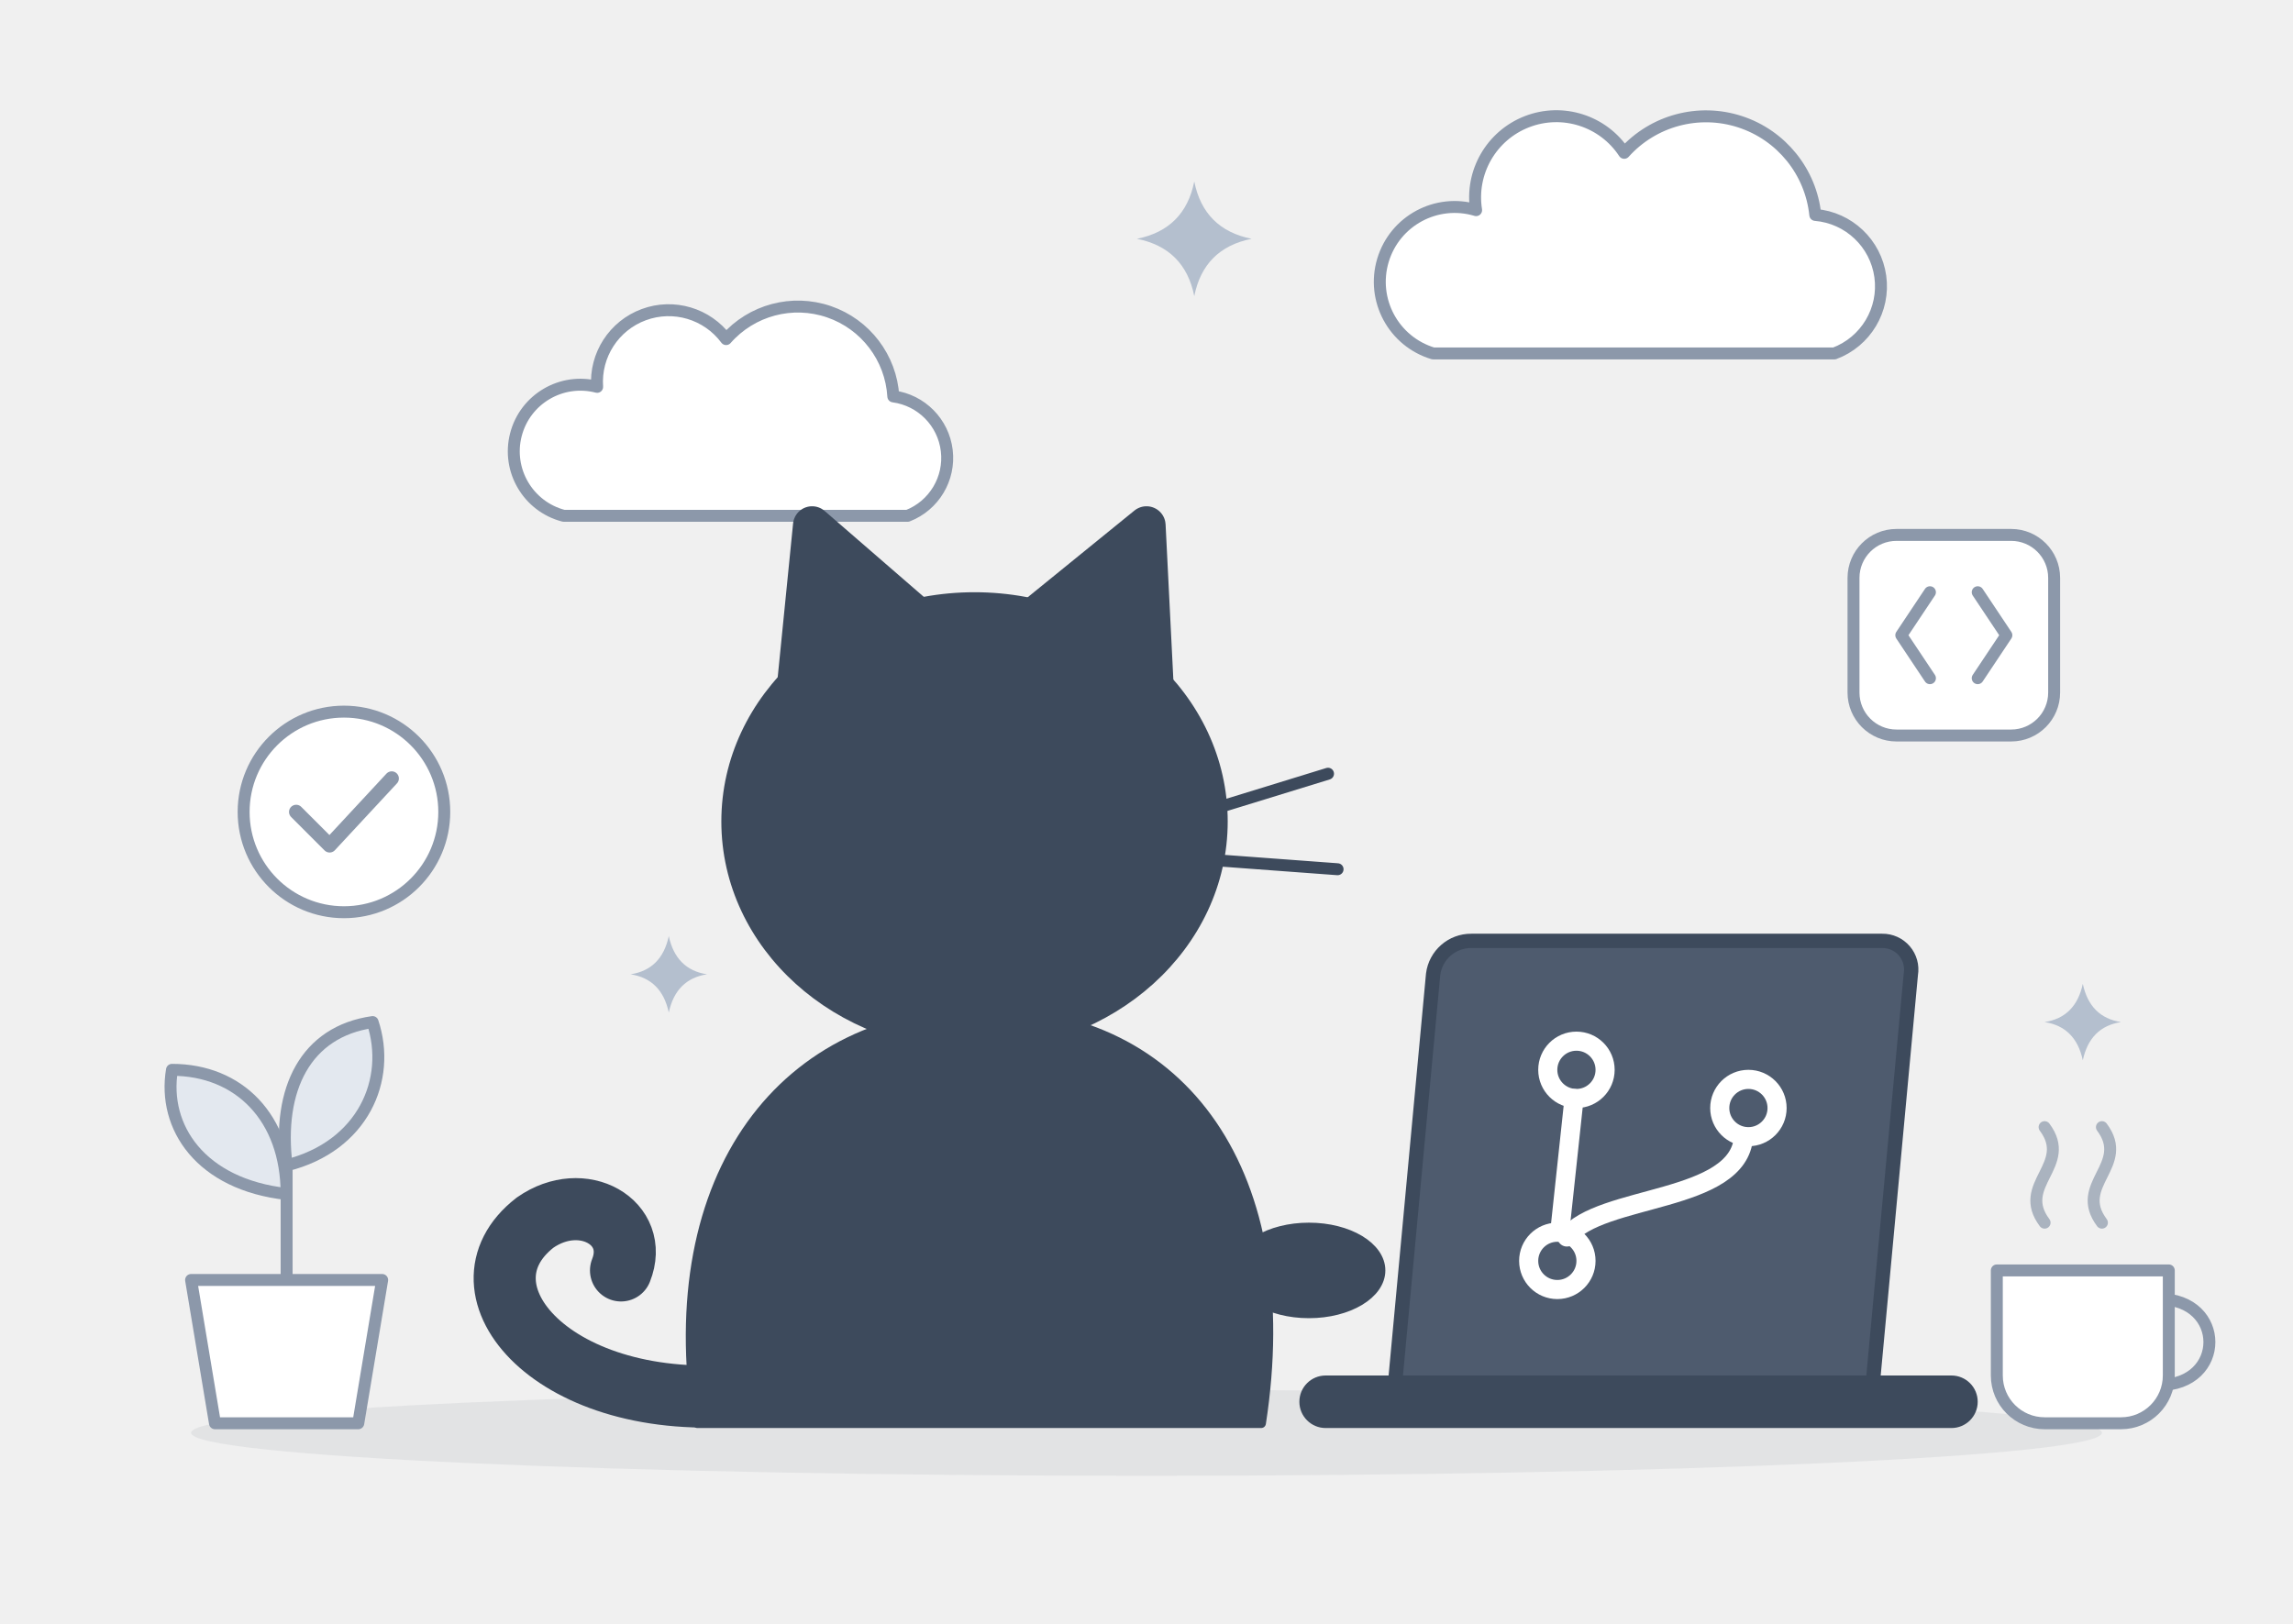
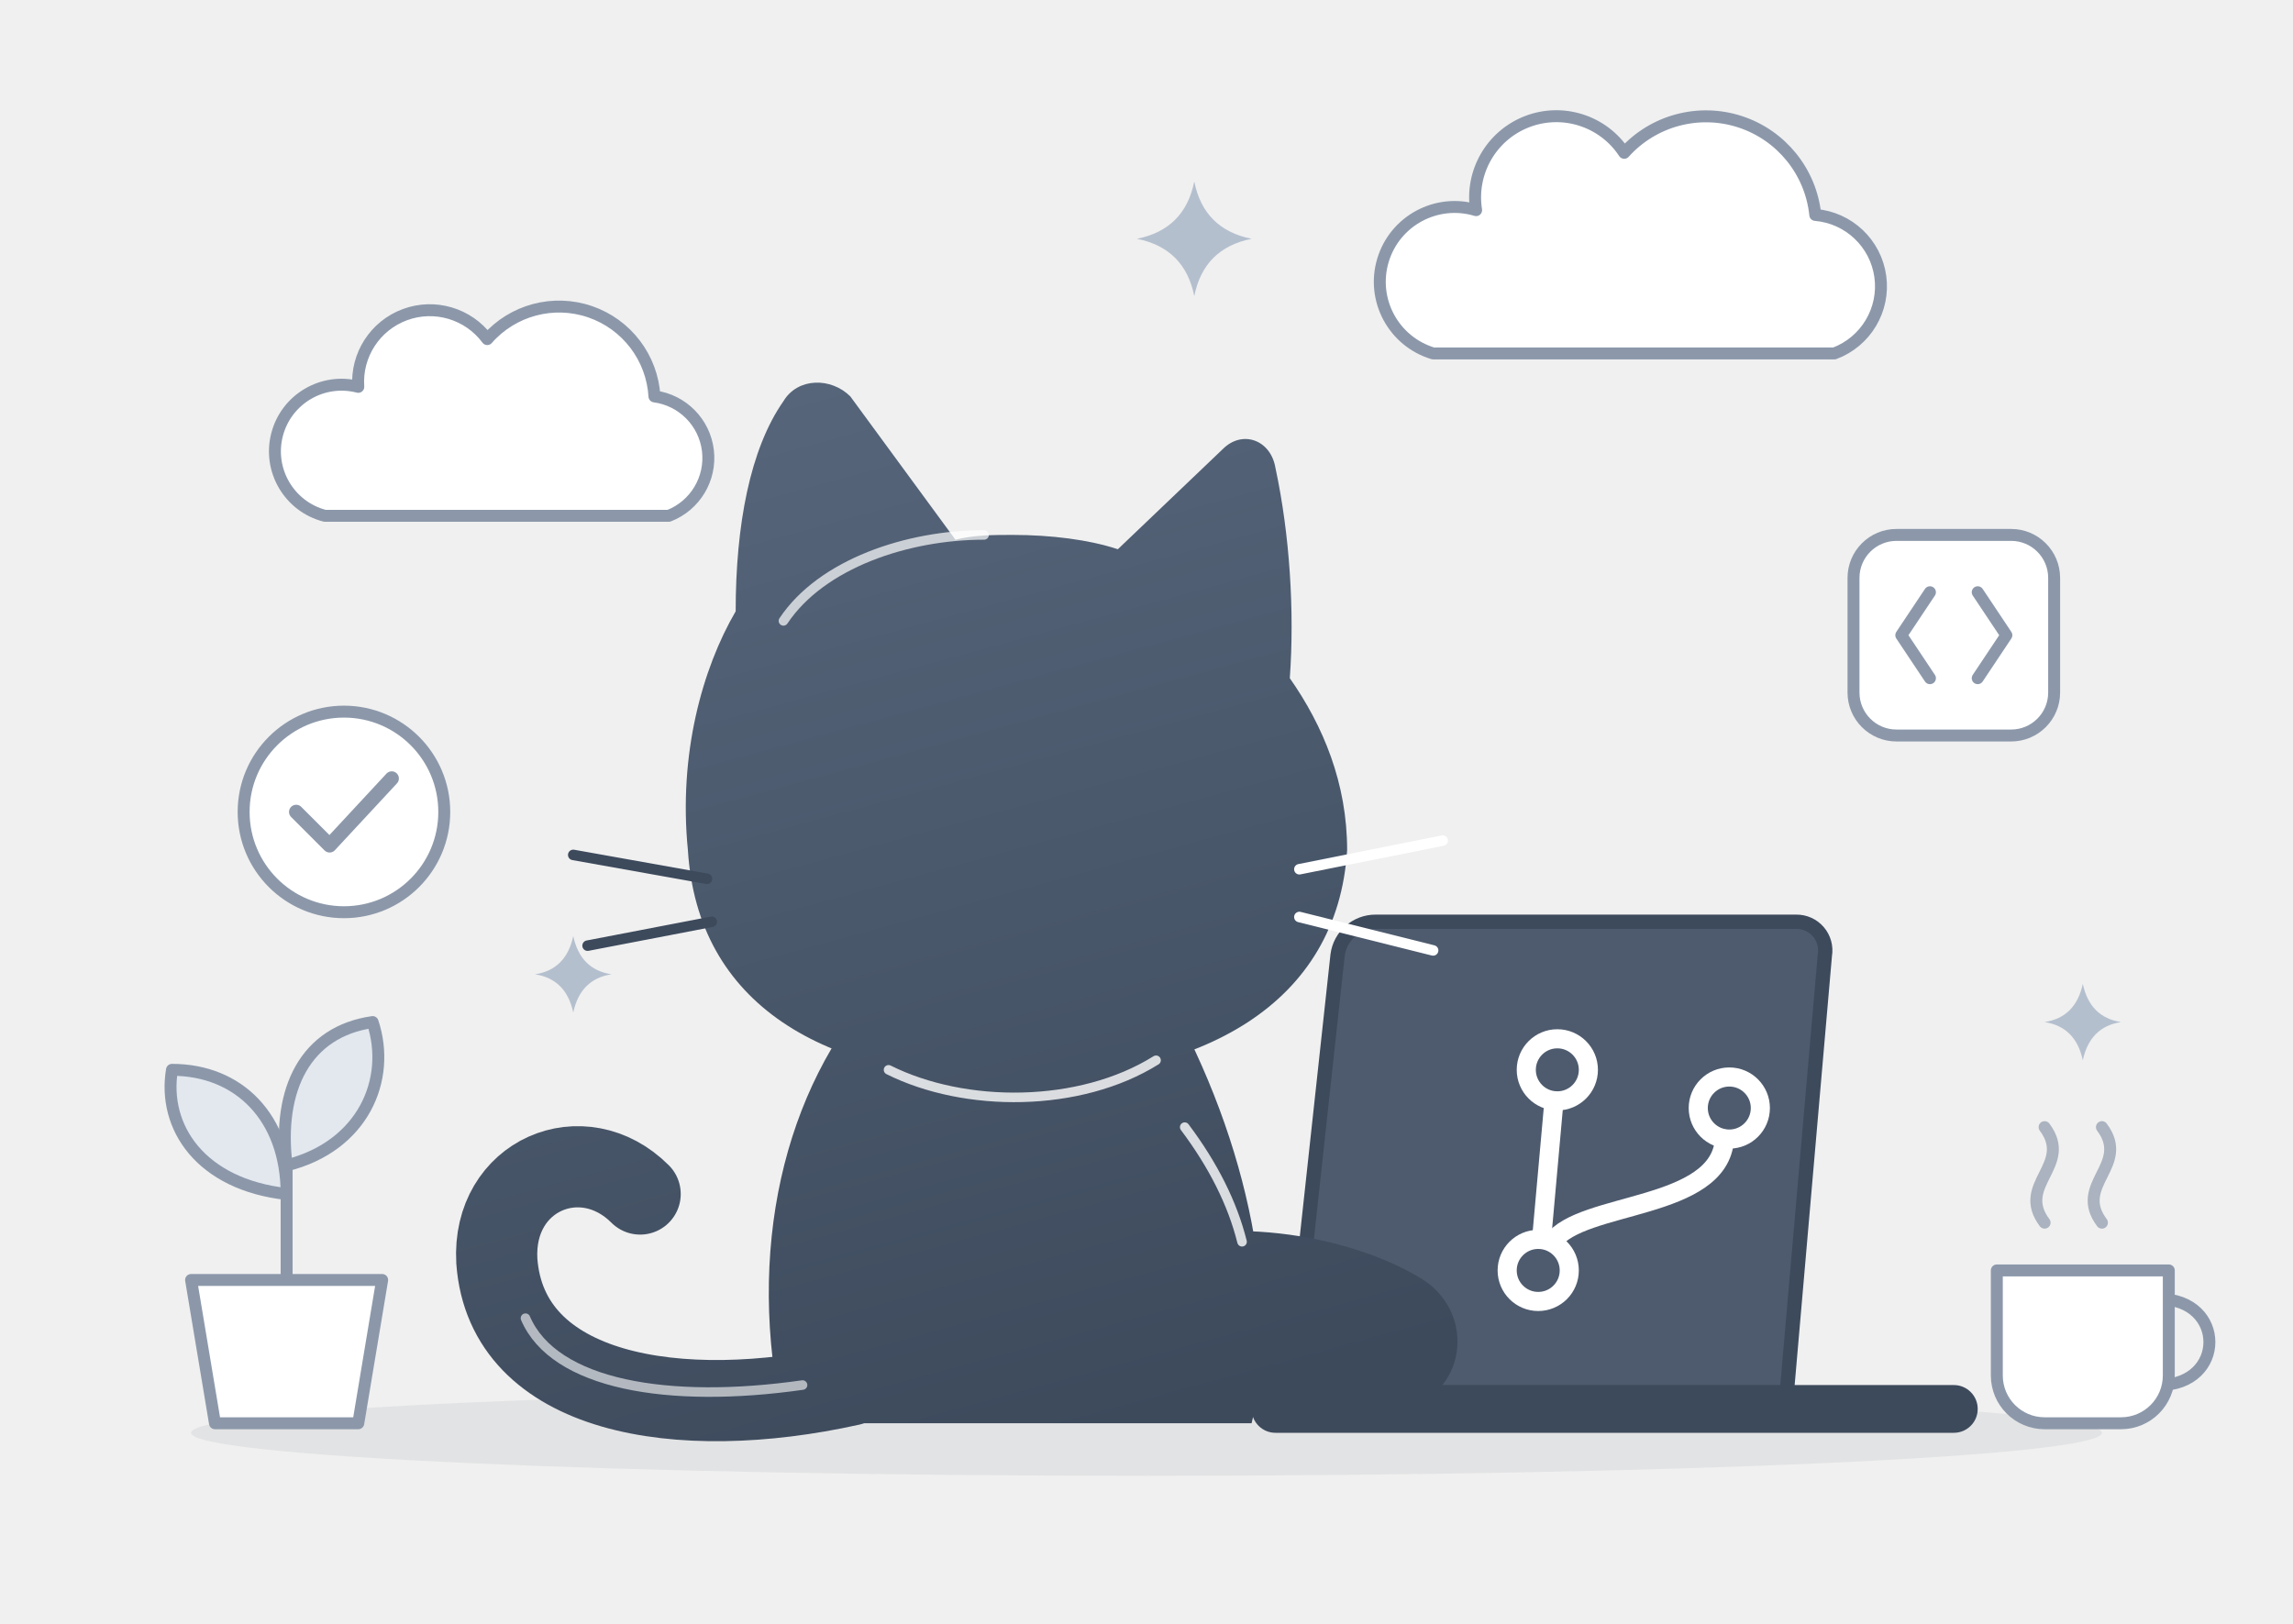
<svg xmlns="http://www.w3.org/2000/svg" width="480" height="340" viewBox="0 0 480 340">
+   <defs>
+     <linearGradient id="fur" gradientUnits="userSpaceOnUse" x1="170" y1="80" x2="230" y2="300">
+       <stop offset="0" stop-color="#56657A" />
+       <stop offset="1" stop-color="#3D4A5C" />
+     </linearGradient>
+   </defs>
  <ellipse cx="240" cy="300" rx="200" ry="9" fill="#3D4A5C" opacity="0.08" />
  <g fill="#FFFFFF" stroke="#8C98AA" stroke-width="2.5" stroke-linejoin="round">
-     <path d="M118 108 h72 a13 13 0 0 0 -3 -25 a20 20 0 0 0 -35 -12 a15 15 0 0 0 -27 10 a13 13 0 0 0 -7 27 z" />
+     <path d="M68 108 h72 a13 13 0 0 0 -3 -25 a20 20 0 0 0 -35 -12 a15 15 0 0 0 -27 10 a13 13 0 0 0 -7 27 z" />
    <path d="M300 74 h84 a15 15 0 0 0 -4 -29 a23 23 0 0 0 -40 -13 a17 17 0 0 0 -31 12 a15 15 0 0 0 -9 30 z" />
  </g>
  <circle cx="72" cy="170" r="21" fill="#FFFFFF" stroke="#8C98AA" stroke-width="2.5" />
  <path d="M62 170 l7 7 l13 -14" fill="none" stroke="#8C98AA" stroke-width="3" stroke-linecap="round" stroke-linejoin="round" />
  <rect x="388" y="112" width="42" height="42" rx="9" fill="#FFFFFF" stroke="#8C98AA" stroke-width="2.5" />
  <path d="M404 124 l-6 9 l6 9 M414 124 l6 9 l-6 9" fill="none" stroke="#8C98AA" stroke-width="2.5" stroke-linecap="round" stroke-linejoin="round" />
  <g fill="#B4BFCE">
    <path d="M250 38 q2 10 12 12 q-10 2 -12 12 q-2 -10 -12 -12 q10 -2 12 -12 z" />
-     <path d="M140 196 q1.5 7 8 8 q-6.5 1 -8 8 q-1.5 -7 -8 -8 q6.5 -1 8 -8 z" />
+     <path d="M120 196 q1.5 7 8 8 q-6.5 1 -8 8 q-1.5 -7 -8 -8 q6.5 -1 8 -8 z" />
    <path d="M436 206 q1.5 7 8 8 q-6.5 1 -8 8 q-1.5 -7 -8 -8 q6.5 -1 8 -8 z" />
  </g>
  <g stroke="#8C98AA" stroke-width="2.5" stroke-linejoin="round" stroke-linecap="round">
    <path d="M60 236 v34" fill="none" />
    <path d="M60 250 c-18 -2 -26 -14 -24 -26 c14 0 24 10 24 26 z" fill="#E3E8EF" />
    <path d="M60 244 c16 -4 22 -18 18 -30 c-14 2 -20 14 -18 30 z" fill="#E3E8EF" />
    <path d="M40 268 h40 l-5 30 h-30 z" fill="#FFFFFF" />
  </g>
  <g>
-     <path d="M292 290 l8 -86 a8 8 0 0 1 8 -7 h86 a6 6 0 0 1 6 7 l-8 86 z" fill="#4E5B6E" stroke="#3D4A5C" stroke-width="3" stroke-linejoin="round" />
-     <rect x="272" y="288" width="142" height="11" rx="5.5" fill="#3D4A5C" />
+     <path d="M270 292 l10 -92 a8 8 0 0 1 8 -7 h88 a6 6 0 0 1 6 7 l-8 92 z" fill="#4E5B6E" stroke="#3D4A5C" stroke-width="3" stroke-linejoin="round" />
+     <rect x="262" y="290" width="152" height="10" rx="5" fill="#3D4A5C" />
    <g fill="none" stroke="#FFFFFF" stroke-width="4" stroke-linecap="round">
-       <circle cx="330" cy="224" r="6" />
-       <circle cx="326" cy="264" r="6" />
-       <circle cx="366" cy="232" r="6" />
-       <path d="M329.5 230 l-3 28" />
-       <path d="M365 238 c-1 14 -30 12 -37 21" />
+       <circle cx="326" cy="224" r="6.5" />
+       <circle cx="322" cy="266" r="6.5" />
+       <circle cx="362" cy="232" r="6.5" />
+       <path d="M325.3 230.5 l-2.6 29" />
+       <path d="M361 238.5 c-1 15 -30 13 -36 21.5" />
    </g>
  </g>
-   <g fill="#3D4A5C" stroke="#3D4A5C" stroke-linejoin="round">
-     <path d="M156 292 c-40 4 -62 -22 -44 -36 c10 -7 22 0 18 10" fill="none" stroke-width="13" stroke-linecap="round" />
-     <path d="M146 298 c-8 -52 18 -86 60 -86 c42 0 66 34 58 86 z" stroke-width="2" />
-     <ellipse cx="274" cy="266" rx="15" ry="9" stroke-width="2" />
-     <path d="M166 150 l4 -40 l30 26 z" stroke-width="8" />
-     <path d="M208 136 l32 -26 l2 40 z" stroke-width="8" />
-     <ellipse cx="204" cy="172" rx="52" ry="47" stroke-width="2" />
+   <g fill="url(#fur)">
+     <path d="M178 290 C142 298 106 292 104 264 C103 246 122 238 134 250" fill="none" stroke="url(#fur)" stroke-width="17" stroke-linecap="round" />
+     <path d="M184 206 C164 228 156 262 164 298 L262 298 C268 274 262 240 244 208 Z" />
+     <path d="M236 262 C254 254 282 258 298 268 C310 276 306 294 292 295 C274 296 256 297 240 297 Z" />
+     <path d="M144 178 C142 158 147 140 154 128 C154 110 157 94 164 84 C167 79 174 79 178 83 L200 113 C204 112 208 112 212 112 C220 112 228 113 234 115 L256 94 C260 90 266 92 267 98 C270 112 271 128 270 142 C277 152 282 164 282 178 C280 210 252 226 212 226 C172 226 146 210 144 178 Z" />
  </g>
-   <g stroke="#3D4A5C" stroke-width="2.5" stroke-linecap="round">
-     <path d="M252 170 l26 -8" />
-     <path d="M253 180 l27 2" />
+   <g fill="none" stroke="#FFFFFF" stroke-linecap="round" stroke-width="2">
+     <path d="M164 130 C172 118 190 112 206 112" opacity="0.7" />
+     <path d="M186 224 C202 232 226 232 242 222" opacity="0.8" />
+     <path d="M248 236 C254 244 258 252 260 260" opacity="0.8" />
+     <path d="M110 276 C116 290 140 294 168 290" opacity="0.6" />
+   </g>
+   <g stroke-linecap="round" stroke-width="2.2">
+     <path d="M272 182 l30 -6 M272 192 l28 7" stroke="#FFFFFF" />
+     <path d="M148 184 l-28 -5 M149 193 l-26 5" stroke="#3D4A5C" />
  </g>
  <g stroke="#8C98AA" stroke-width="2.5" stroke-linejoin="round" stroke-linecap="round">
    <path d="M428 256 c-6 -8 6 -12 0 -20 M440 256 c-6 -8 6 -12 0 -20" fill="none" opacity="0.7" />
    <path d="M452 272 c14 0 14 18 0 18" fill="none" />
    <path d="M418 266 h36 v22 a10 10 0 0 1 -10 10 h-16 a10 10 0 0 1 -10 -10 z" fill="#FFFFFF" />
  </g>
</svg>
